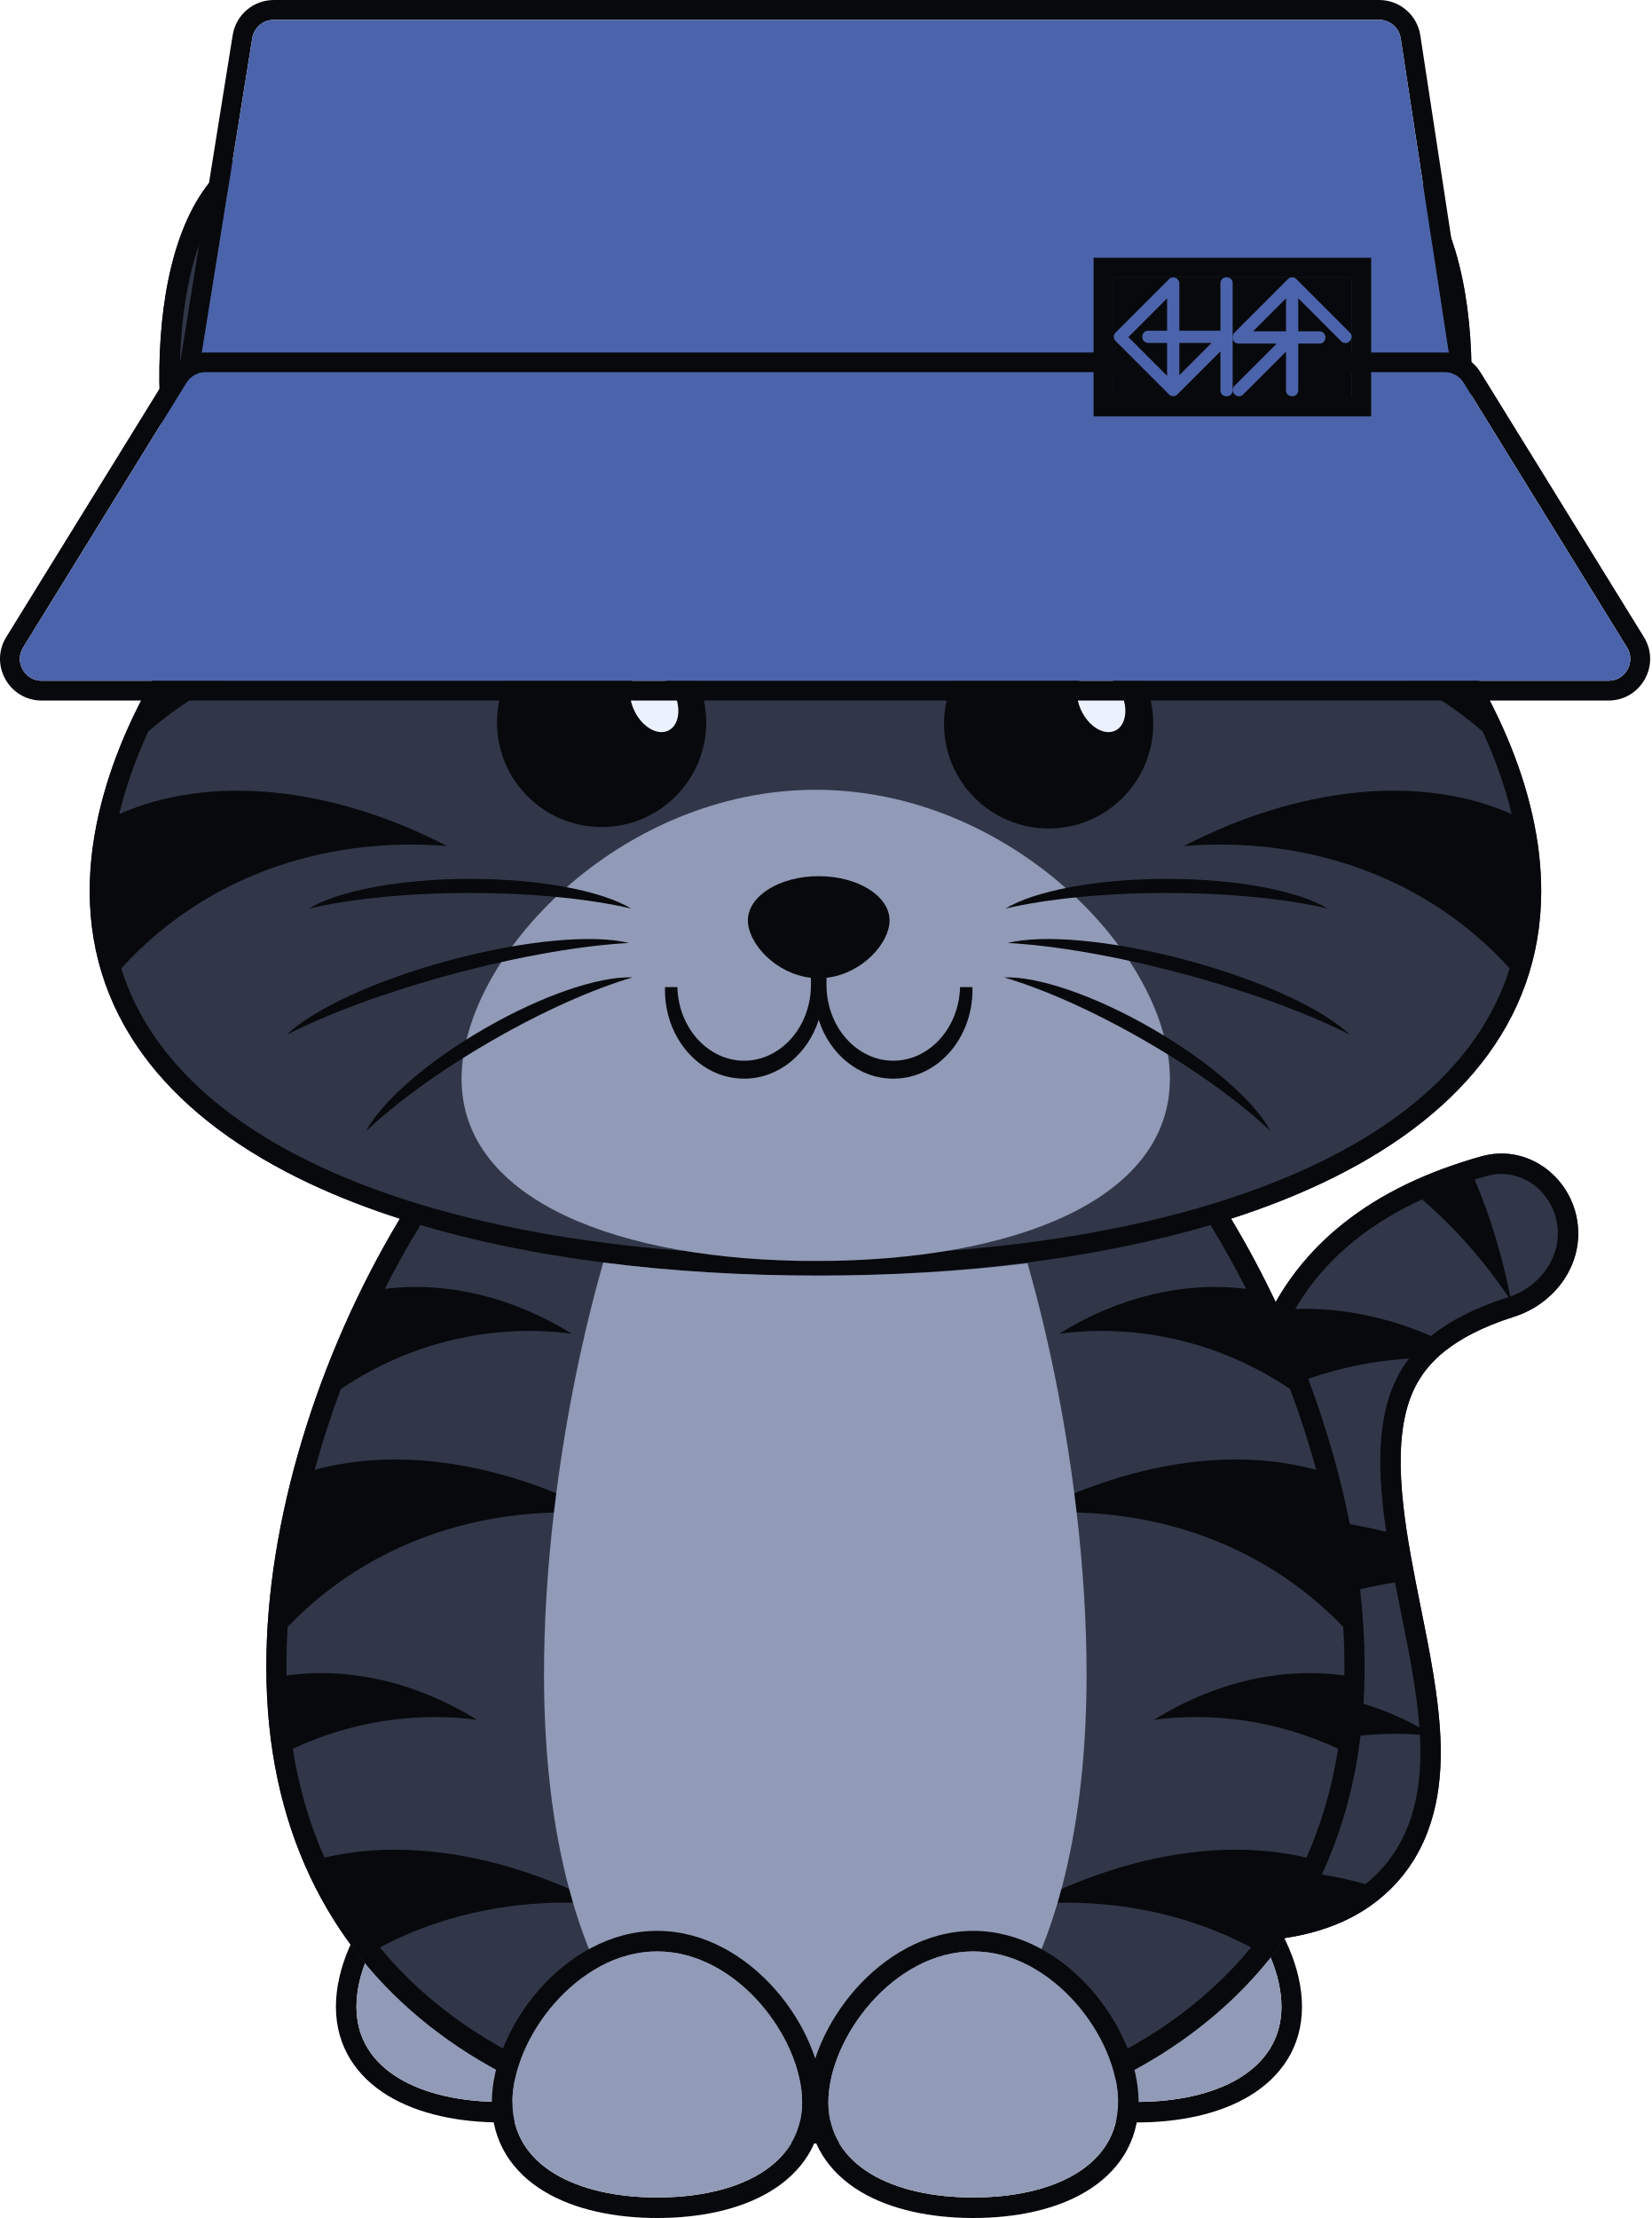
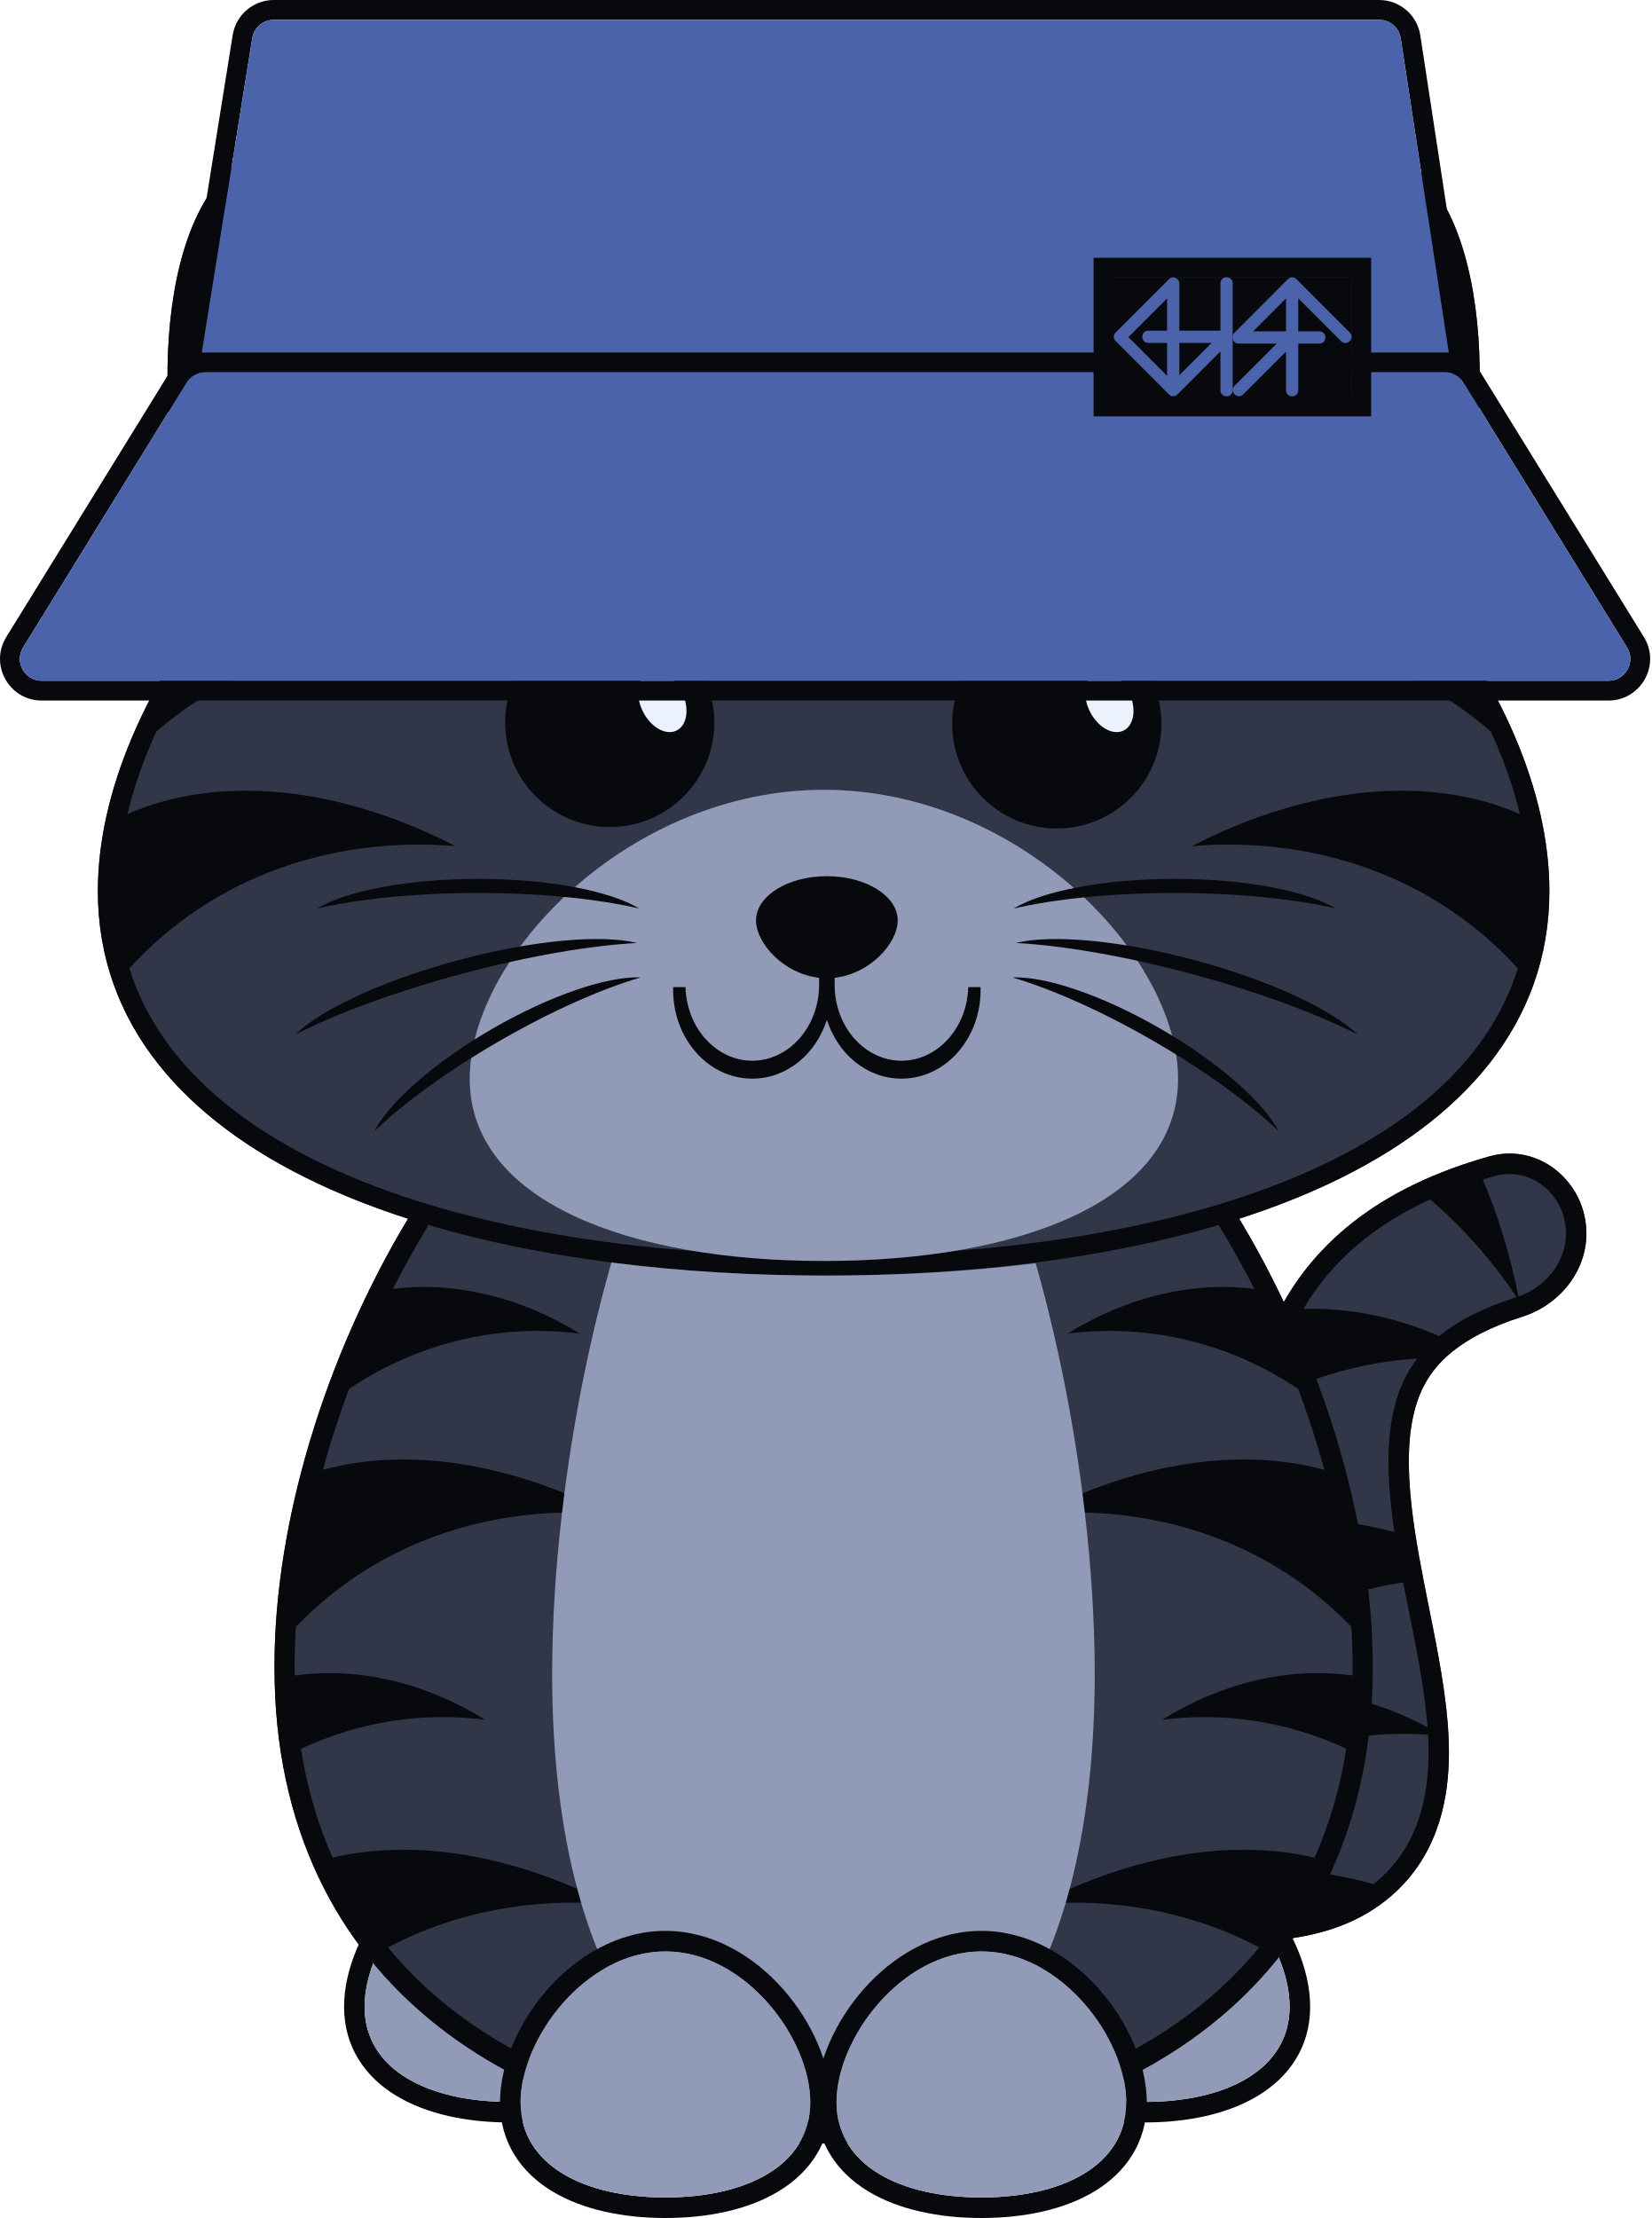
<svg xmlns="http://www.w3.org/2000/svg" width="405" height="544" viewBox="0 0 405 544" fill="none">
-   <path fill-rule="evenodd" clip-rule="evenodd" d="M150.678 514.041C143.201 518.552 133.317 520.565 122.953 520.565C112.589 520.565 102.705 518.552 95.228 514.041C87.544 509.405 82.387 502.058 82.387 492.185C82.387 482.84 87.026 472.451 94.052 464.482C101.115 456.469 111.271 450.145 122.953 450.145C134.635 450.145 144.792 456.469 151.855 464.482C158.88 472.451 163.52 482.84 163.52 492.185C163.52 502.058 158.363 509.405 150.678 514.041ZM122.953 515.528C142.575 515.528 158.482 507.841 158.482 492.185C158.482 476.529 142.575 455.182 122.953 455.182C103.331 455.182 87.424 476.529 87.424 492.185C87.424 507.841 103.331 515.528 122.953 515.528Z" fill="#08090C" />
-   <path d="M158.482 492.185C158.482 507.841 142.575 515.528 122.953 515.528C103.331 515.528 87.424 507.841 87.424 492.185C87.424 476.529 103.331 455.182 122.953 455.182C142.575 455.182 158.482 476.529 158.482 492.185Z" fill="#919AB6" />
-   <path fill-rule="evenodd" clip-rule="evenodd" d="M306.489 514.041C299.012 518.552 289.128 520.565 278.764 520.565C268.4 520.565 258.517 518.552 251.039 514.041C243.355 509.405 238.198 502.058 238.198 492.185C238.198 482.84 242.838 472.451 249.863 464.482C256.926 456.469 267.082 450.145 278.764 450.145C290.447 450.145 300.603 456.469 307.666 464.482C314.691 472.451 319.331 482.84 319.331 492.185C319.331 502.058 314.174 509.405 306.489 514.041ZM278.764 515.528C298.387 515.528 314.293 507.841 314.293 492.185C314.293 476.529 298.387 455.182 278.764 455.182C259.142 455.182 243.235 476.529 243.235 492.185C243.235 507.841 259.142 515.528 278.764 515.528Z" fill="#08090C" />
-   <path d="M314.293 492.185C314.293 507.841 298.387 515.528 278.764 515.528C259.142 515.528 243.235 507.841 243.235 492.185C243.235 476.529 259.142 455.182 278.764 455.182C298.387 455.182 314.293 476.529 314.293 492.185Z" fill="#919AB6" />
-   <path fill-rule="evenodd" clip-rule="evenodd" d="M200 71.834C220.087 71.912 239.368 75.465 257.334 81.586C259.969 77.302 263.653 72.584 267.936 67.904C273.812 61.483 281.06 54.868 288.856 49.215C296.624 43.583 305.126 38.767 313.509 36.14C321.859 33.522 330.641 32.917 338.429 36.548C346.218 40.18 351.398 47.296 354.761 55.376C358.136 63.486 359.913 73.095 360.591 82.666C361.272 92.272 360.863 102.076 359.722 110.704C358.591 119.248 356.698 126.988 354.219 132.304C352.268 136.488 349.55 140.071 346.267 143.046C366.109 167.167 378 194.244 378 218.53C378 251.084 356.741 274.814 324.322 290.145C317.38 293.427 309.89 296.347 301.93 298.908C305.89 305.497 309.549 312.342 312.873 319.353C316.848 312.334 322.27 305.802 329.449 300.084C338.543 292.84 349.818 287.407 363.269 283.624C374.432 280.485 384.89 288.334 386.774 299.049C388.716 310.097 381.231 319.828 371.371 322.943C363.431 325.451 358.044 328.445 354.371 331.371C349.172 335.512 346.397 340.304 344.912 346.053C343.308 352.257 343.145 359.914 344.184 369.266C345.083 377.36 346.722 385.568 348.49 394.403C348.775 395.826 349.063 397.266 349.35 398.717C351.283 408.483 353.398 419.76 353.364 430.084C353.33 440.442 351.144 453.771 340.504 463.846C333.482 470.496 324.681 473.914 315.181 475.328C309.418 483.502 302.509 490.695 294.632 496.898C270.079 516.232 236.542 525.625 200 525.72C163.458 525.625 129.921 516.232 105.368 496.898C80.54 477.347 65.322 447.949 65.322 409.036L65.323 408.787L65.322 408.538C65.322 373.412 77.711 332.782 98.07 298.908C90.11 296.347 82.62 293.427 75.678 290.145C43.259 274.814 22 251.084 22 218.531C22 194.244 33.891 167.167 53.733 143.046C50.45 140.071 47.732 136.488 45.781 132.304C43.302 126.988 41.409 119.248 40.278 110.704C39.137 102.076 38.728 92.272 39.409 82.666C40.087 73.095 41.864 63.487 45.239 55.376C48.602 47.296 53.782 40.18 61.571 36.548C69.359 32.917 78.141 33.522 86.491 36.14C94.874 38.767 103.376 43.583 111.144 49.215C118.94 54.868 126.188 61.483 132.064 67.904C136.347 72.584 140.031 77.302 142.666 81.586C160.632 75.465 179.913 71.912 200 71.834Z" fill="#313749" />
-   <path fill-rule="evenodd" clip-rule="evenodd" d="M200 71.834C220.087 71.912 239.368 75.465 257.334 81.586C259.969 77.302 263.653 72.584 267.936 67.904C273.812 61.483 281.06 54.868 288.856 49.215C296.624 43.583 305.126 38.767 313.509 36.14C321.859 33.522 330.641 32.917 338.429 36.548C346.218 40.18 351.398 47.296 354.761 55.376C358.136 63.486 359.913 73.095 360.591 82.666C361.272 92.272 360.863 102.076 359.722 110.704C358.591 119.248 356.698 126.988 354.219 132.304C352.268 136.488 349.55 140.071 346.267 143.046C366.109 167.167 378 194.244 378 218.53C378 251.084 356.741 274.814 324.322 290.145C317.38 293.427 309.89 296.347 301.93 298.908C305.89 305.497 309.549 312.342 312.873 319.353C316.848 312.334 322.27 305.802 329.449 300.084C338.543 292.84 349.818 287.407 363.269 283.624C374.432 280.485 384.89 288.334 386.774 299.049C388.716 310.097 381.231 319.828 371.371 322.943C363.431 325.451 358.044 328.445 354.371 331.371C349.172 335.512 346.397 340.304 344.912 346.053C343.308 352.257 343.145 359.914 344.184 369.266C345.083 377.36 346.722 385.568 348.49 394.403C348.775 395.826 349.063 397.266 349.35 398.717C351.283 408.483 353.398 419.76 353.364 430.084C353.33 440.442 351.144 453.771 340.504 463.846C333.482 470.496 324.681 473.914 315.181 475.328C309.418 483.502 302.509 490.695 294.632 496.898C270.079 516.232 236.542 525.625 200 525.72C163.458 525.625 129.921 516.232 105.368 496.898C80.54 477.347 65.322 447.949 65.322 409.036L65.323 408.787L65.322 408.538C65.322 373.412 77.711 332.782 98.07 298.908C90.11 296.347 82.62 293.427 75.678 290.145C43.259 274.814 22 251.084 22 218.531C22 194.244 33.891 167.167 53.733 143.046C50.45 140.071 47.732 136.488 45.781 132.304C43.302 126.988 41.409 119.248 40.278 110.704C39.137 102.076 38.728 92.272 39.409 82.666C40.087 73.095 41.864 63.487 45.239 55.376C48.602 47.296 53.782 40.18 61.571 36.548C69.359 32.917 78.141 33.522 86.491 36.14C94.874 38.767 103.376 43.583 111.144 49.215C118.94 54.868 126.188 61.483 132.064 67.904C136.347 72.584 140.031 77.302 142.666 81.586C160.632 75.465 179.913 71.912 200 71.834ZM323.965 460.227C324.042 460.065 324.118 459.903 324.194 459.74C327.73 460.318 331.306 461.106 334.902 462.099C335.645 461.505 336.366 460.878 337.066 460.216C346.255 451.514 348.332 439.852 348.364 430.068C348.369 428.566 348.326 427.038 348.242 425.494C343.431 425.104 338.558 425.169 333.694 425.7C332.151 438.398 328.827 449.912 323.965 460.227ZM334.402 417.982C334.404 417.945 334.406 417.908 334.409 417.871C339.065 419.291 343.667 421.228 348.124 423.66C347.537 415.72 345.971 407.4 344.445 399.688C344.164 398.268 343.882 396.859 343.602 395.459L343.587 395.384C343.097 392.933 342.612 390.511 342.148 388.112C339.263 388.564 336.405 389.129 333.58 389.806C334.304 396.173 334.678 402.439 334.678 408.538L334.677 408.787L334.678 409.036C334.678 412.076 334.585 415.058 334.402 417.982ZM331.074 373.817C334.025 374.329 336.998 374.964 339.985 375.721C339.693 373.747 339.433 371.78 339.215 369.819C338.144 360.179 338.252 351.84 340.071 344.802C341.164 340.572 342.894 336.714 345.563 333.217C337.265 333.717 328.944 335.363 320.854 338.187C325.27 349.966 328.723 361.972 331.074 373.817ZM306.836 477.641C283.439 506.069 244.332 520.183 200 520.3C155.668 520.183 116.561 506.069 93.164 477.641C109.547 468.943 128.352 465.46 147.429 467.008C124.062 454.965 99.824 450.844 79.579 455.611C75.972 447.486 73.338 438.587 71.809 428.913C86.31 422.134 102.036 419.856 117.008 421.811C102.243 412.633 85.626 408.751 70.281 410.956C70.268 410.155 70.261 409.349 70.261 408.538C70.261 405.412 70.363 402.237 70.562 399.025C71.366 398.186 72.189 397.36 73.031 396.547C92.965 377.296 119.913 369.063 147.429 371.296C123.129 358.772 97.889 354.816 77.175 360.512C78.99 353.881 81.136 347.246 83.589 340.678C100.979 328.965 121.203 324.624 140.212 327.107C125.729 318.104 109.465 314.197 94.367 316.132C97.074 310.807 99.978 305.596 103.066 300.542L102.886 300.487L102.933 300.411C130.941 308.72 164.336 312.806 200 312.856C235.664 312.806 269.059 308.72 297.067 300.411L297.114 300.487L296.934 300.542C300.022 305.596 302.926 310.807 305.633 316.132C290.535 314.197 274.271 318.104 259.788 327.107C278.797 324.624 299.021 328.965 316.411 340.678C318.864 347.246 321.01 353.881 322.825 360.512C302.111 354.816 276.871 358.772 252.571 371.296C280.087 369.063 307.035 377.296 326.969 396.547C327.811 397.36 328.634 398.186 329.438 399.025C329.637 402.237 329.739 405.412 329.739 408.538C329.739 409.349 329.732 410.155 329.719 410.956C314.374 408.751 297.757 412.633 282.992 421.811C297.964 419.856 313.69 422.134 328.191 428.913C326.662 438.587 324.028 447.486 320.421 455.611C300.176 450.844 275.938 454.964 252.571 467.008C271.648 465.46 290.453 468.943 306.836 477.641ZM370.268 237.513C355.521 284.648 284.946 307.899 200 308.021C115.054 307.899 44.479 284.648 29.732 237.513C31.06 236.05 32.444 234.623 33.883 233.234C54.19 213.623 81.642 205.236 109.672 207.51C81.334 192.905 51.74 189.739 29.247 199.667C30.841 193.014 33.227 186.236 36.334 179.454C38.303 177.729 40.37 176.077 42.532 174.505C60.803 161.231 82.466 156.241 102.769 158.893C88.07 149.755 71.568 145.77 56.236 147.691C76.264 122.758 105.313 100.554 139.484 87.859C153.783 101.974 164.472 121.573 170.685 143.554C171.192 120.7 167.45 99.028 160.041 81.565L159.816 81.62C169.728 79.205 179.972 77.61 190.464 76.977L200 159.557L209.536 76.977C220.028 77.61 230.272 79.205 240.184 81.62L239.959 81.565C232.55 99.028 228.808 120.7 229.315 143.554C235.528 121.573 246.217 101.974 260.516 87.859C294.687 100.554 323.736 122.758 343.764 147.691C328.432 145.77 311.93 149.755 297.231 158.892C317.534 156.241 339.197 161.231 357.468 174.505C359.63 176.076 361.697 177.729 363.666 179.454C366.773 186.236 369.159 193.014 370.753 199.667C348.26 189.738 318.666 192.905 290.328 207.51C318.358 205.236 345.81 213.623 366.117 233.234C367.556 234.623 368.94 236.05 370.268 237.513ZM262.196 83.317C274.937 63.481 313.386 30.429 336.3 41.114C361.197 52.724 358.328 111.572 349.653 130.175C348.037 133.64 345.778 136.656 343.01 139.196C339.568 135.237 335.912 131.369 332.059 127.617C333.422 126.09 334.585 124.353 335.493 122.405C337.055 119.057 338.188 114.34 338.855 109.296C339.533 104.168 339.776 98.348 339.371 92.635C338.969 86.956 337.91 81.152 335.842 76.182C333.786 71.242 330.505 66.611 325.364 64.214C320.222 61.816 314.566 62.28 309.46 63.88C304.323 65.49 299.197 68.41 294.588 71.752C289.951 75.114 285.649 79.041 282.157 82.857C280.148 85.052 278.327 87.298 276.849 89.453C277.633 89.82 278.413 90.191 279.191 90.567C273.685 87.904 268.014 85.476 262.196 83.317ZM137.804 83.317C125.063 63.482 86.614 30.429 63.7 41.114C38.803 52.724 41.672 111.572 50.347 130.175C51.963 133.64 54.222 136.656 56.99 139.196C60.432 135.237 64.088 131.369 67.941 127.617C66.578 126.09 65.415 124.353 64.507 122.405C62.945 119.057 61.812 114.34 61.145 109.296C60.467 104.168 60.224 98.348 60.629 92.635C61.031 86.956 62.09 81.152 64.159 76.182C66.214 71.242 69.495 66.612 74.636 64.214C79.778 61.816 85.434 62.28 90.54 63.88C95.677 65.49 100.803 68.41 105.412 71.752C110.049 75.114 114.351 79.041 117.843 82.857C119.852 85.052 121.673 87.298 123.151 89.453C122.367 89.82 121.587 90.191 120.809 90.567C126.315 87.904 131.986 85.476 137.804 83.317ZM317.672 321.038C328.694 320.671 340.088 322.96 350.977 327.684C351.069 327.609 351.162 327.534 351.256 327.46C355.497 324.081 361.459 320.831 369.865 318.175C369.9 318.164 369.935 318.153 369.97 318.142C363.913 309.127 356.792 301.054 348.772 294.176C342.677 296.965 337.283 300.235 332.564 303.995C326.182 309.078 321.306 314.841 317.672 321.038ZM361.679 289.304C365.446 298.141 368.39 307.776 370.404 317.996C378.014 315.331 383.251 307.887 381.849 299.915C380.415 291.756 372.597 286.195 364.623 288.438C363.628 288.717 362.647 289.006 361.679 289.304Z" fill="#08090C" />
-   <path d="M263.586 367.029C261.115 347.545 257.149 327.867 252.012 309.822C235.715 311.853 218.472 312.857 200.67 312.857C182.365 312.857 164.653 311.796 147.953 309.648C142.861 327.496 138.916 346.948 136.43 366.234C136.43 366.234 136.43 366.234 136.43 366.234C136.226 367.817 136.032 369.398 135.848 370.977C139.685 370.874 143.551 370.981 147.429 371.296C147.429 371.296 147.428 371.296 147.429 371.296C143.551 370.981 139.685 370.874 135.848 370.977C134.268 384.527 133.423 397.922 133.423 410.544C133.423 430.934 135.627 448.501 139.576 463.271C139.883 464.42 140.201 465.552 140.529 466.668C149.045 495.617 164.53 513.174 183.199 519.562C188.878 520.055 194.673 520.301 200.558 520.301C205.895 520.301 211.157 520.099 216.326 519.693C235.158 513.421 250.792 495.84 259.37 466.722C259.606 465.923 259.836 465.115 260.061 464.299C260.093 464.182 260.125 464.065 260.157 463.947C260.541 462.538 260.909 461.104 261.26 459.644C261.261 459.639 261.263 459.635 261.264 459.63C264.63 445.639 266.492 429.284 266.492 410.544C266.492 397.911 265.646 384.504 264.063 370.942C263.891 369.468 263.71 367.992 263.521 366.514C263.543 366.686 263.565 366.857 263.586 367.029C263.586 367.029 263.586 367.029 263.586 367.029Z" fill="#919AB6" />
-   <path fill-rule="evenodd" clip-rule="evenodd" d="M188.923 537.476C181.446 541.986 171.562 544 161.198 544C150.834 544 140.95 541.986 133.473 537.476C125.788 532.84 120.632 525.493 120.632 515.62C120.632 506.274 125.271 495.886 132.296 487.916C139.36 479.903 149.516 473.579 161.198 473.579C172.88 473.579 183.036 479.903 190.1 487.916C197.125 495.886 201.765 506.274 201.765 515.62C201.765 525.493 196.608 532.84 188.923 537.476ZM161.198 538.963C180.82 538.963 196.727 531.276 196.727 515.62C196.727 499.964 180.82 478.617 161.198 478.617C141.576 478.617 125.669 499.964 125.669 515.62C125.669 531.276 141.576 538.963 161.198 538.963Z" fill="#08090C" />
-   <path d="M196.727 515.62C196.727 531.276 180.82 538.963 161.198 538.963C141.576 538.963 125.669 531.276 125.669 515.62C125.669 499.964 141.576 478.617 161.198 478.617C180.82 478.617 196.727 499.964 196.727 515.62Z" fill="#919AB6" />
-   <path fill-rule="evenodd" clip-rule="evenodd" d="M266.419 537.476C258.942 541.986 249.058 544 238.694 544C228.33 544 218.446 541.986 210.969 537.476C203.285 532.84 198.128 525.493 198.128 515.62C198.128 506.274 202.767 495.886 209.793 487.916C216.856 479.903 227.012 473.579 238.694 473.579C250.376 473.579 260.533 479.903 267.596 487.916C274.621 495.886 279.261 506.274 279.261 515.62C279.261 525.493 274.104 532.84 266.419 537.476ZM238.694 538.963C258.316 538.963 274.223 531.276 274.223 515.62C274.223 499.964 258.316 478.617 238.694 478.617C219.072 478.617 203.165 499.964 203.165 515.62C203.165 531.276 219.072 538.963 238.694 538.963Z" fill="#08090C" />
-   <path d="M274.223 515.62C274.223 531.276 258.316 538.963 238.694 538.963C219.072 538.963 203.165 531.276 203.165 515.62C203.165 499.964 219.072 478.617 238.694 478.617C258.316 478.617 274.223 499.964 274.223 515.62Z" fill="#919AB6" />
-   <path d="M286.933 264.575C286.933 294.559 248.042 309.281 200.068 309.281C152.094 309.281 113.204 294.559 113.204 264.575C113.204 234.592 152.094 193.708 200.068 193.708C248.042 193.708 286.933 234.592 286.933 264.575Z" fill="#919AB6" />
-   <path d="M200.799 214.895C191.205 214.895 183.427 219.756 183.427 225.753C183.427 231.346 190.193 238.836 198.89 239.818L198.899 241.337C198.899 241.38 198.899 241.423 198.899 241.466C198.899 251.967 191.394 260.159 182.508 260.159C173.804 260.159 166.428 252.303 166.127 242.108L163.105 242.108C163.098 242.346 163.095 242.586 163.095 242.826V242.856C163.102 254.665 171.624 264.556 182.508 264.556C191.049 264.556 198.145 258.452 200.8 250.127C203.454 258.452 210.55 264.556 219.091 264.556C229.979 264.556 238.504 254.656 238.504 242.84C238.504 242.595 238.501 242.351 238.494 242.109L235.472 242.109C235.17 252.304 227.795 260.159 219.091 260.159C210.205 260.159 202.7 251.967 202.7 241.466C202.7 241.442 202.7 241.417 202.7 241.393C202.7 241.375 202.7 241.356 202.7 241.337L202.709 239.818C211.406 238.836 218.172 231.346 218.172 225.753C218.172 219.756 210.394 214.895 200.799 214.895Z" fill="#08090C" />
-   <circle cx="147.55" cy="177.187" r="25.657" fill="#08090C" />
-   <ellipse cx="5.341" cy="7.9" rx="5.341" ry="7.9" transform="matrix(0.909809 -0.415028 0.430286 0.902692 152.181 167.18)" fill="#ECF1FE" />
-   <circle cx="257.189" cy="177.548" r="25.657" fill="#08090C" />
-   <ellipse cx="5.341" cy="7.9" rx="5.341" ry="7.9" transform="matrix(0.909809 -0.415028 0.430286 0.902692 261.816 167.18)" fill="#ECF1FE" />
-   <path d="M247.141 231.277C258.522 231.883 273.72 234.447 290.081 238.83C306.442 243.214 320.886 248.594 331.046 253.759C324.584 247.565 309.414 240.426 290.977 235.486C272.541 230.546 255.833 229.144 247.141 231.277Z" fill="#08090C" />
-   <path d="M246.603 222.838C256.75 220.478 270.713 219.021 286.126 219.021C301.54 219.021 315.503 220.478 325.65 222.838C318.512 218.528 303.496 215.559 286.126 215.559C268.757 215.559 253.741 218.528 246.603 222.838Z" fill="#08090C" />
-   <path d="M246.259 239.724C255.83 242.525 268.106 247.929 280.853 255.288C293.599 262.648 304.418 270.577 311.629 277.465C307.881 270.324 296.948 260.583 282.584 252.29C268.22 243.997 254.317 239.399 246.259 239.724Z" fill="#08090C" />
-   <path d="M154.265 231.277C142.884 231.883 127.685 234.446 111.324 238.83C94.963 243.214 80.519 248.594 70.36 253.759C76.821 247.565 91.992 240.426 110.428 235.486C128.865 230.546 145.572 229.143 154.265 231.277Z" fill="#08090C" />
-   <path d="M154.802 222.838C144.656 220.478 130.693 219.02 115.279 219.02C99.865 219.02 85.902 220.478 75.755 222.838C82.894 218.528 97.91 215.558 115.279 215.558C132.648 215.558 147.664 218.528 154.802 222.838Z" fill="#08090C" />
-   <path d="M155.147 239.724C145.576 242.524 133.3 247.929 120.553 255.288C107.806 262.648 96.988 270.577 89.777 277.465C93.525 270.324 104.458 260.583 118.822 252.29C133.186 243.997 147.089 239.399 155.147 239.724Z" fill="#08090C" />
+   <path fill-rule="evenodd" clip-rule="evenodd" d="M152.678 514.041C145.201 518.552 135.317 520.565 124.953 520.565C114.589 520.565 104.705 518.552 97.228 514.041C89.544 509.405 84.387 502.058 84.387 492.185C84.387 482.84 89.026 472.451 96.052 464.482C103.115 456.469 113.271 450.145 124.953 450.145C136.635 450.145 146.792 456.469 153.855 464.482C160.88 472.451 165.52 482.84 165.52 492.185C165.52 502.058 160.363 509.405 152.678 514.041ZM124.953 515.528C144.575 515.528 160.482 507.841 160.482 492.185C160.482 476.529 144.575 455.182 124.953 455.182C105.331 455.182 89.424 476.529 89.424 492.185C89.424 507.841 105.331 515.528 124.953 515.528Z" fill="#08090C" />
+   <path d="M160.482 492.185C160.482 507.841 144.575 515.528 124.953 515.528C105.331 515.528 89.424 507.841 89.424 492.185C89.424 476.529 105.331 455.182 124.953 455.182C144.575 455.182 160.482 476.529 160.482 492.185Z" fill="#919AB6" />
+   <path fill-rule="evenodd" clip-rule="evenodd" d="M308.489 514.041C301.012 518.552 291.128 520.565 280.764 520.565C270.4 520.565 260.517 518.552 253.039 514.041C245.355 509.405 240.198 502.058 240.198 492.185C240.198 482.84 244.838 472.451 251.863 464.482C258.926 456.469 269.082 450.145 280.764 450.145C292.447 450.145 302.603 456.469 309.666 464.482C316.691 472.451 321.331 482.84 321.331 492.185C321.331 502.058 316.174 509.405 308.489 514.041ZM280.764 515.528C300.387 515.528 316.293 507.841 316.293 492.185C316.293 476.529 300.387 455.182 280.764 455.182C261.142 455.182 245.235 476.529 245.235 492.185C245.235 507.841 261.142 515.528 280.764 515.528Z" fill="#08090C" />
+   <path d="M316.293 492.185C316.293 507.841 300.387 515.528 280.764 515.528C261.142 515.528 245.235 507.841 245.235 492.185C245.235 476.529 261.142 455.182 280.764 455.182C300.387 455.182 316.293 476.529 316.293 492.185Z" fill="#919AB6" />
+   <path fill-rule="evenodd" clip-rule="evenodd" d="M202 71.834C222.087 71.912 241.368 75.465 259.334 81.586C261.969 77.302 265.653 72.584 269.936 67.904C275.812 61.483 283.06 54.868 290.856 49.215C298.624 43.583 307.126 38.767 315.509 36.14C323.859 33.522 332.641 32.917 340.429 36.548C348.218 40.18 353.398 47.296 356.761 55.376C360.136 63.486 361.913 73.095 362.591 82.666C363.272 92.272 362.863 102.076 361.722 110.704C360.591 119.248 358.698 126.988 356.219 132.304C354.268 136.488 351.55 140.071 348.267 143.046C368.109 167.167 380 194.244 380 218.53C380 251.084 358.741 274.814 326.322 290.145C319.38 293.427 311.89 296.347 303.93 298.908C307.89 305.497 311.549 312.342 314.873 319.353C318.848 312.334 324.27 305.802 331.449 300.084C340.543 292.84 351.818 287.407 365.269 283.624C376.432 280.485 386.89 288.334 388.774 299.049C390.716 310.097 383.231 319.828 373.371 322.943C365.431 325.451 360.044 328.445 356.371 331.371C351.172 335.512 348.397 340.304 346.912 346.053C345.308 352.257 345.145 359.914 346.184 369.266C347.083 377.36 348.722 385.568 350.49 394.403C350.775 395.826 351.063 397.266 351.35 398.717C353.283 408.483 355.398 419.76 355.364 430.084C355.33 440.442 353.144 453.771 342.504 463.846C335.482 470.496 326.681 473.914 317.181 475.328C311.418 483.502 304.509 490.695 296.632 496.898C272.079 516.232 238.542 525.625 202 525.72C165.458 525.625 131.921 516.232 107.368 496.898C82.54 477.347 67.322 447.949 67.322 409.036L67.323 408.787L67.322 408.538C67.322 373.412 79.711 332.782 100.07 298.908C92.11 296.347 84.62 293.427 77.678 290.145C45.259 274.814 24 251.084 24 218.531C24 194.244 35.891 167.167 55.733 143.046C52.45 140.071 49.732 136.488 47.781 132.304C45.302 126.988 43.409 119.248 42.278 110.704C41.137 102.076 40.728 92.272 41.409 82.666C42.087 73.095 43.864 63.487 47.239 55.376C50.602 47.296 55.782 40.18 63.571 36.548C71.359 32.917 80.141 33.522 88.491 36.14C96.874 38.767 105.376 43.583 113.144 49.215C120.94 54.868 128.188 61.483 134.064 67.904C138.347 72.584 142.031 77.302 144.666 81.586C162.632 75.465 181.913 71.912 202 71.834Z" fill="#313749" />
+   <path fill-rule="evenodd" clip-rule="evenodd" d="M202 71.834C222.087 71.912 241.368 75.465 259.334 81.586C261.969 77.302 265.653 72.584 269.936 67.904C275.812 61.483 283.06 54.868 290.856 49.215C298.624 43.583 307.126 38.767 315.509 36.14C323.859 33.522 332.641 32.917 340.429 36.548C348.218 40.18 353.398 47.296 356.761 55.376C360.136 63.486 361.913 73.095 362.591 82.666C363.272 92.272 362.863 102.076 361.722 110.704C360.591 119.248 358.698 126.988 356.219 132.304C354.268 136.488 351.55 140.071 348.267 143.046C368.109 167.167 380 194.244 380 218.53C380 251.084 358.741 274.814 326.322 290.145C319.38 293.427 311.89 296.347 303.93 298.908C307.89 305.497 311.549 312.342 314.873 319.353C318.848 312.334 324.27 305.802 331.449 300.084C340.543 292.84 351.818 287.407 365.269 283.624C376.432 280.485 386.89 288.334 388.774 299.049C390.716 310.097 383.231 319.828 373.371 322.943C365.431 325.451 360.044 328.445 356.371 331.371C351.172 335.512 348.397 340.304 346.912 346.053C345.308 352.257 345.145 359.914 346.184 369.266C347.083 377.36 348.722 385.568 350.49 394.403C350.775 395.826 351.063 397.266 351.35 398.717C353.283 408.483 355.398 419.76 355.364 430.084C355.33 440.442 353.144 453.771 342.504 463.846C335.482 470.496 326.681 473.914 317.181 475.328C311.418 483.502 304.509 490.695 296.632 496.898C272.079 516.232 238.542 525.625 202 525.72C165.458 525.625 131.921 516.232 107.368 496.898C82.54 477.347 67.322 447.949 67.322 409.036L67.323 408.787L67.322 408.538C67.322 373.412 79.711 332.782 100.07 298.908C92.11 296.347 84.62 293.427 77.678 290.145C45.259 274.814 24 251.084 24 218.531C24 194.244 35.891 167.167 55.733 143.046C52.45 140.071 49.732 136.488 47.781 132.304C45.302 126.988 43.409 119.248 42.278 110.704C41.137 102.076 40.728 92.272 41.409 82.666C42.087 73.095 43.864 63.487 47.239 55.376C50.602 47.296 55.782 40.18 63.571 36.548C71.359 32.917 80.141 33.522 88.491 36.14C96.874 38.767 105.376 43.583 113.144 49.215C120.94 54.868 128.188 61.483 134.064 67.904C138.347 72.584 142.031 77.302 144.666 81.586C162.632 75.465 181.913 71.912 202 71.834ZM325.965 460.227C326.042 460.065 326.118 459.903 326.194 459.74C329.73 460.318 333.306 461.106 336.902 462.099C337.645 461.505 338.366 460.878 339.066 460.216C348.255 451.514 350.332 439.852 350.364 430.068C350.369 428.566 350.326 427.038 350.242 425.494C345.431 425.104 340.558 425.169 335.694 425.7C334.151 438.398 330.827 449.912 325.965 460.227ZM336.402 417.982C336.404 417.945 336.406 417.908 336.409 417.871C341.065 419.291 345.667 421.228 350.124 423.66C349.537 415.72 347.971 407.4 346.445 399.688C346.164 398.268 345.882 396.859 345.602 395.459L345.587 395.384C345.097 392.933 344.612 390.511 344.148 388.112C341.263 388.564 338.405 389.129 335.58 389.806C336.304 396.173 336.678 402.439 336.678 408.538L336.677 408.787L336.678 409.036C336.678 412.076 336.585 415.058 336.402 417.982ZM333.074 373.817C336.025 374.329 338.998 374.964 341.985 375.721C341.693 373.747 341.433 371.78 341.215 369.819C340.144 360.179 340.252 351.84 342.071 344.802C343.164 340.572 344.894 336.714 347.563 333.217C339.265 333.717 330.944 335.363 322.854 338.187C327.27 349.966 330.723 361.972 333.074 373.817ZM308.836 477.641C285.439 506.069 246.332 520.183 202 520.3C157.668 520.183 118.561 506.069 95.164 477.641C111.547 468.943 130.352 465.46 149.429 467.008C126.062 454.965 101.824 450.844 81.579 455.611C77.972 447.486 75.338 438.587 73.809 428.913C88.31 422.134 104.036 419.856 119.008 421.811C104.243 412.633 87.626 408.751 72.281 410.956C72.268 410.155 72.261 409.349 72.261 408.538C72.261 405.412 72.363 402.237 72.562 399.025C73.366 398.186 74.189 397.36 75.031 396.547C94.965 377.296 121.913 369.063 149.429 371.296C125.129 358.772 99.889 354.816 79.175 360.512C80.99 353.881 83.136 347.246 85.589 340.678C102.979 328.965 123.203 324.624 142.212 327.107C127.729 318.104 111.465 314.197 96.367 316.132C99.074 310.807 101.978 305.596 105.066 300.542L104.886 300.487L104.933 300.411C132.941 308.72 166.336 312.806 202 312.856C237.664 312.806 271.059 308.72 299.067 300.411L299.114 300.487L298.934 300.542C302.022 305.596 304.926 310.807 307.633 316.132C292.535 314.197 276.271 318.104 261.788 327.107C280.797 324.624 301.021 328.965 318.411 340.678C320.864 347.246 323.01 353.881 324.825 360.512C304.111 354.816 278.871 358.772 254.571 371.296C282.087 369.063 309.035 377.296 328.969 396.547C329.811 397.36 330.634 398.186 331.438 399.025C331.637 402.237 331.739 405.412 331.739 408.538C331.739 409.349 331.732 410.155 331.719 410.956C316.374 408.751 299.757 412.633 284.992 421.811C299.964 419.856 315.69 422.134 330.191 428.913C328.662 438.587 326.028 447.486 322.421 455.611C302.176 450.844 277.938 454.964 254.571 467.008C273.648 465.46 292.453 468.943 308.836 477.641ZM372.268 237.513C357.521 284.648 286.946 307.899 202 308.021C117.054 307.899 46.479 284.648 31.732 237.513C33.06 236.05 34.444 234.623 35.883 233.234C56.19 213.623 83.642 205.236 111.672 207.51C83.334 192.905 53.74 189.739 31.247 199.667C32.842 193.014 35.227 186.236 38.334 179.454C40.303 177.729 42.37 176.077 44.532 174.505C62.803 161.231 84.466 156.241 104.769 158.893C90.07 149.755 73.568 145.77 58.236 147.691C78.264 122.758 107.313 100.554 141.484 87.859C155.783 101.974 166.472 121.573 172.685 143.554C173.192 120.7 169.45 99.028 162.041 81.565L161.816 81.62C171.728 79.205 181.972 77.61 192.464 76.977L202 159.557L211.536 76.977C222.028 77.61 232.272 79.205 242.184 81.62L241.959 81.565C234.55 99.028 230.808 120.7 231.315 143.554C237.528 121.573 248.217 101.974 262.516 87.859C296.687 100.554 325.736 122.758 345.764 147.691C330.432 145.77 313.93 149.755 299.231 158.892C319.534 156.241 341.197 161.231 359.468 174.505C361.63 176.076 363.697 177.729 365.666 179.454C368.773 186.236 371.159 193.014 372.753 199.667C350.26 189.738 320.666 192.905 292.328 207.51C320.358 205.236 347.81 213.623 368.117 233.234C369.556 234.623 370.94 236.05 372.268 237.513ZM264.196 83.317C276.937 63.481 315.386 30.429 338.3 41.114C363.197 52.724 360.328 111.572 351.653 130.175C350.037 133.64 347.778 136.656 345.01 139.196C341.568 135.237 337.912 131.369 334.059 127.617C335.422 126.09 336.585 124.353 337.493 122.405C339.055 119.057 340.188 114.34 340.855 109.296C341.533 104.168 341.776 98.348 341.371 92.635C340.969 86.956 339.91 81.152 337.842 76.182C335.786 71.242 332.505 66.611 327.364 64.214C322.222 61.816 316.566 62.28 311.46 63.88C306.323 65.49 301.197 68.41 296.588 71.752C291.951 75.114 287.649 79.041 284.157 82.857C282.148 85.052 280.327 87.298 278.849 89.453C279.633 89.82 280.413 90.191 281.191 90.567C275.685 87.904 270.014 85.476 264.196 83.317ZM139.804 83.317C127.063 63.482 88.614 30.429 65.7 41.114C40.803 52.724 43.672 111.572 52.347 130.175C53.963 133.64 56.222 136.656 58.99 139.196C62.432 135.237 66.088 131.369 69.941 127.617C68.578 126.09 67.415 124.353 66.507 122.405C64.945 119.057 63.812 114.34 63.145 109.296C62.467 104.168 62.224 98.348 62.629 92.635C63.031 86.956 64.09 81.152 66.159 76.182C68.214 71.242 71.495 66.612 76.636 64.214C81.778 61.816 87.434 62.28 92.54 63.88C97.677 65.49 102.803 68.41 107.412 71.752C112.049 75.114 116.351 79.041 119.843 82.857C121.852 85.052 123.673 87.298 125.151 89.453C124.367 89.82 123.587 90.191 122.809 90.567C128.315 87.904 133.986 85.476 139.804 83.317ZM319.672 321.038C330.694 320.671 342.088 322.96 352.977 327.684C353.069 327.609 353.162 327.534 353.256 327.46C357.497 324.081 363.459 320.831 371.865 318.175C371.9 318.164 371.935 318.153 371.97 318.142C365.913 309.127 358.792 301.054 350.772 294.176C344.677 296.965 339.283 300.235 334.564 303.995C328.182 309.078 323.306 314.841 319.672 321.038ZM363.679 289.304C367.446 298.141 370.39 307.776 372.404 317.996C380.014 315.331 385.251 307.887 383.849 299.915C382.415 291.756 374.597 286.195 366.623 288.438C365.628 288.717 364.647 289.006 363.679 289.304Z" fill="#08090C" />
+   <path d="M265.586 367.029C263.115 347.545 259.149 327.867 254.012 309.822C237.715 311.853 220.472 312.857 202.67 312.857C184.365 312.857 166.653 311.796 149.953 309.648C144.861 327.496 140.916 346.948 138.43 366.234C138.43 366.234 138.43 366.234 138.43 366.234C138.226 367.817 138.032 369.398 137.848 370.977C141.685 370.874 145.551 370.981 149.429 371.296C149.429 371.296 149.428 371.296 149.429 371.296C145.551 370.981 141.685 370.874 137.848 370.977C136.268 384.527 135.423 397.922 135.423 410.544C135.423 430.934 137.627 448.501 141.576 463.271C141.883 464.42 142.201 465.552 142.529 466.668C151.045 495.617 166.53 513.174 185.199 519.562C190.878 520.055 196.673 520.301 202.558 520.301C207.895 520.301 213.157 520.099 218.326 519.693C237.158 513.421 252.792 495.84 261.37 466.722C261.606 465.923 261.836 465.115 262.061 464.299C262.093 464.182 262.125 464.065 262.157 463.947C262.541 462.538 262.909 461.104 263.26 459.644C263.261 459.639 263.263 459.635 263.264 459.63C266.63 445.639 268.492 429.284 268.492 410.544C268.492 397.911 267.646 384.504 266.063 370.942C265.891 369.468 265.71 367.992 265.521 366.514C265.543 366.686 265.565 366.857 265.586 367.029C265.586 367.029 265.586 367.029 265.586 367.029Z" fill="#919AB6" />
+   <path fill-rule="evenodd" clip-rule="evenodd" d="M190.923 537.476C183.446 541.986 173.562 544 163.198 544C152.834 544 142.95 541.986 135.473 537.476C127.788 532.84 122.632 525.493 122.632 515.62C122.632 506.274 127.271 495.886 134.296 487.916C141.36 479.903 151.516 473.579 163.198 473.579C174.88 473.579 185.036 479.903 192.1 487.916C199.125 495.886 203.765 506.274 203.765 515.62C203.765 525.493 198.608 532.84 190.923 537.476ZM163.198 538.963C182.82 538.963 198.727 531.276 198.727 515.62C198.727 499.964 182.82 478.617 163.198 478.617C143.576 478.617 127.669 499.964 127.669 515.62C127.669 531.276 143.576 538.963 163.198 538.963Z" fill="#08090C" />
+   <path d="M198.727 515.62C198.727 531.276 182.82 538.963 163.198 538.963C143.576 538.963 127.669 531.276 127.669 515.62C127.669 499.964 143.576 478.617 163.198 478.617C182.82 478.617 198.727 499.964 198.727 515.62Z" fill="#919AB6" />
+   <path fill-rule="evenodd" clip-rule="evenodd" d="M268.419 537.476C260.942 541.986 251.058 544 240.694 544C230.33 544 220.446 541.986 212.969 537.476C205.285 532.84 200.128 525.493 200.128 515.62C200.128 506.274 204.767 495.886 211.793 487.916C218.856 479.903 229.012 473.579 240.694 473.579C252.376 473.579 262.533 479.903 269.596 487.916C276.621 495.886 281.261 506.274 281.261 515.62C281.261 525.493 276.104 532.84 268.419 537.476ZM240.694 538.963C260.316 538.963 276.223 531.276 276.223 515.62C276.223 499.964 260.316 478.617 240.694 478.617C221.072 478.617 205.165 499.964 205.165 515.62C205.165 531.276 221.072 538.963 240.694 538.963Z" fill="#08090C" />
+   <path d="M276.223 515.62C276.223 531.276 260.316 538.963 240.694 538.963C221.072 538.963 205.165 531.276 205.165 515.62C205.165 499.964 221.072 478.617 240.694 478.617C260.316 478.617 276.223 499.964 276.223 515.62Z" fill="#919AB6" />
+   <path d="M288.933 264.575C288.933 294.559 250.042 309.281 202.068 309.281C154.094 309.281 115.204 294.559 115.204 264.575C115.204 234.592 154.094 193.708 202.068 193.708C250.042 193.708 288.933 234.592 288.933 264.575Z" fill="#919AB6" />
+   <path d="M202.799 214.895C193.205 214.895 185.427 219.756 185.427 225.753C185.427 231.346 192.193 238.836 200.89 239.818L200.899 241.337C200.899 241.38 200.899 241.423 200.899 241.466C200.899 251.967 193.394 260.159 184.508 260.159C175.804 260.159 168.428 252.303 168.127 242.108L165.105 242.108C165.098 242.346 165.095 242.586 165.095 242.826V242.856C165.102 254.665 173.624 264.556 184.508 264.556C193.049 264.556 200.145 258.452 202.8 250.127C205.454 258.452 212.55 264.556 221.091 264.556C231.979 264.556 240.504 254.656 240.504 242.84C240.504 242.595 240.501 242.351 240.494 242.109L237.472 242.109C237.17 252.304 229.795 260.159 221.091 260.159C212.205 260.159 204.7 251.967 204.7 241.466C204.7 241.442 204.7 241.417 204.7 241.393C204.7 241.375 204.7 241.356 204.7 241.337L204.709 239.818C213.406 238.836 220.172 231.346 220.172 225.753C220.172 219.756 212.394 214.895 202.799 214.895Z" fill="#08090C" />
+   <circle cx="149.55" cy="177.187" r="25.657" fill="#08090C" />
+   <ellipse cx="5.341" cy="7.9" rx="5.341" ry="7.9" transform="matrix(0.909809 -0.415028 0.430286 0.902692 154.181 167.18)" fill="#ECF1FE" />
+   <circle cx="259.189" cy="177.548" r="25.657" fill="#08090C" />
+   <ellipse cx="5.341" cy="7.9" rx="5.341" ry="7.9" transform="matrix(0.909809 -0.415028 0.430286 0.902692 263.816 167.18)" fill="#ECF1FE" />
+   <path d="M249.141 231.277C260.522 231.883 275.72 234.447 292.081 238.83C308.442 243.214 322.886 248.594 333.046 253.759C326.584 247.565 311.414 240.426 292.977 235.486C274.541 230.546 257.833 229.144 249.141 231.277Z" fill="#08090C" />
+   <path d="M248.603 222.838C258.75 220.478 272.713 219.021 288.126 219.021C303.54 219.021 317.503 220.478 327.65 222.838C320.512 218.528 305.496 215.559 288.126 215.559C270.757 215.559 255.741 218.528 248.603 222.838Z" fill="#08090C" />
+   <path d="M248.259 239.724C257.83 242.525 270.106 247.929 282.853 255.288C295.599 262.648 306.418 270.577 313.629 277.465C309.881 270.324 298.948 260.583 284.584 252.29C270.22 243.997 256.317 239.399 248.259 239.724Z" fill="#08090C" />
+   <path d="M156.265 231.277C144.884 231.883 129.685 234.446 113.324 238.83C96.963 243.214 82.519 248.594 72.36 253.759C78.821 247.565 93.992 240.426 112.428 235.486C130.865 230.546 147.572 229.143 156.265 231.277Z" fill="#08090C" />
+   <path d="M156.802 222.838C146.656 220.478 132.693 219.02 117.279 219.02C101.865 219.02 87.902 220.478 77.755 222.838C84.894 218.528 99.91 215.558 117.279 215.558C134.648 215.558 149.664 218.528 156.802 222.838Z" fill="#08090C" />
+   <path d="M157.147 239.724C147.576 242.524 135.3 247.929 122.553 255.288C109.806 262.648 98.988 270.577 91.777 277.465C95.525 270.324 106.458 260.583 120.822 252.29C135.186 243.997 149.089 239.399 157.147 239.724Z" fill="#08090C" />
  <path fill-rule="evenodd" clip-rule="evenodd" d="M67.156 0H338.25C343.296 0 347.586 3.684 348.347 8.672L361.121 92.341C362.065 98.525 357.279 104.097 351.024 104.097H53.744C47.458 104.097 42.664 98.473 43.659 92.266L57.071 8.597C57.865 3.644 62.139 0 67.156 0ZM67.156 4.858C64.526 4.858 62.285 6.769 61.868 9.366L48.456 93.035C47.934 96.29 50.448 99.239 53.744 99.239H351.024C354.304 99.239 356.813 96.317 356.318 93.074L343.545 9.406C343.145 6.79 340.896 4.858 338.25 4.858H67.156Z" fill="#08090C" />
  <path d="M61.868 9.366C62.285 6.769 64.526 4.858 67.156 4.858H338.25C340.896 4.858 343.145 6.79 343.545 9.406L356.318 93.074C356.813 96.317 354.304 99.239 351.024 99.239H53.744C50.448 99.239 47.934 96.29 48.456 93.035L61.868 9.366Z" fill="#4B63AA" />
  <path fill-rule="evenodd" clip-rule="evenodd" d="M50.305 86.455H354.415C357.958 86.455 361.247 88.291 363.107 91.305L403.183 156.242C407.382 163.047 402.487 171.82 394.491 171.82H10.23C2.234 171.82 -2.661 163.047 1.538 156.242L41.613 91.305C43.474 88.291 46.763 86.455 50.305 86.455ZM50.305 91.313C48.448 91.313 46.723 92.276 45.748 93.856L5.672 158.793C3.47 162.362 6.037 166.962 10.23 166.962H394.491C398.684 166.962 401.251 162.362 399.048 158.793L358.973 93.856C357.998 92.276 356.273 91.313 354.415 91.313H50.305Z" fill="#08090C" />
  <path d="M45.748 93.856C46.723 92.276 48.448 91.313 50.305 91.313H354.415C356.273 91.313 357.998 92.276 358.973 93.856L399.048 158.793C401.251 162.362 398.684 166.962 394.491 166.962H10.23C6.037 166.962 3.47 162.362 5.672 158.793L45.748 93.856Z" fill="#4B63AA" />
  <path fill-rule="evenodd" clip-rule="evenodd" d="M268.218 63.228H336.292V102.123H268.218V63.228ZM273.076 68.086V97.265H331.434V68.086H273.076Z" fill="#08090C" />
  <path d="M273.076 68.086H331.434V97.265H273.076V68.086Z" fill="#08090C" />
  <path fill-rule="evenodd" clip-rule="evenodd" d="M318.411 81.268V73.164L328.954 83.714C329.513 84.273 330.419 84.273 330.977 83.714L331.078 83.613C331.637 83.054 331.637 82.148 331.078 81.589L317.93 68.432C317.441 67.943 316.687 67.882 316.132 68.249C316.052 68.301 315.977 68.362 315.907 68.432L315.806 68.533L315.804 68.535L302.759 81.589C302.542 81.806 302.41 82.075 302.361 82.356C302.334 82.466 302.32 82.581 302.32 82.699V82.842C302.32 83.632 302.96 84.273 303.75 84.273H313.124L302.759 94.644C302.2 95.203 302.2 96.11 302.759 96.669L302.86 96.77C303.419 97.329 304.324 97.329 304.883 96.77L315.407 86.239V95.759C315.407 96.55 316.048 97.19 316.838 97.19H316.981C317.771 97.19 318.411 96.55 318.411 95.759V84.273H323.632C324.422 84.273 325.062 83.632 325.062 82.842V82.699C325.062 81.908 324.422 81.268 323.632 81.268H318.411ZM307.328 81.268H315.407V73.183L307.328 81.268Z" fill="#4B63AA" />
  <path fill-rule="evenodd" clip-rule="evenodd" d="M299.324 69.443C299.324 68.653 299.964 68.013 300.754 68.013H300.897C301.686 68.013 302.326 68.653 302.326 69.443V83.138L302.349 83.161L302.326 83.183V95.76C302.326 96.55 301.686 97.19 300.897 97.19H300.754C299.964 97.19 299.324 96.55 299.324 95.76V86.187L288.754 96.761C288.196 97.319 287.291 97.319 286.732 96.761L273.59 83.613C273.52 83.543 273.459 83.468 273.407 83.389C273.249 83.15 273.171 82.874 273.171 82.598C273.172 82.508 273.18 82.418 273.197 82.329C273.25 82.058 273.381 81.8 273.59 81.59L286.732 68.443C287.291 67.884 288.196 67.884 288.754 68.443L288.855 68.544C289.06 68.749 289.19 69.001 289.245 69.265V81.1H299.324V69.443ZM286.242 81.1H281.596C280.806 81.1 280.166 81.74 280.166 82.53V82.673C280.166 83.463 280.806 84.103 281.596 84.103H286.242V92.179L276.747 82.68L286.242 73.181V81.1ZM289.245 92.022V84.103H297.16L289.245 92.022Z" fill="#4B63AA" />
</svg>
